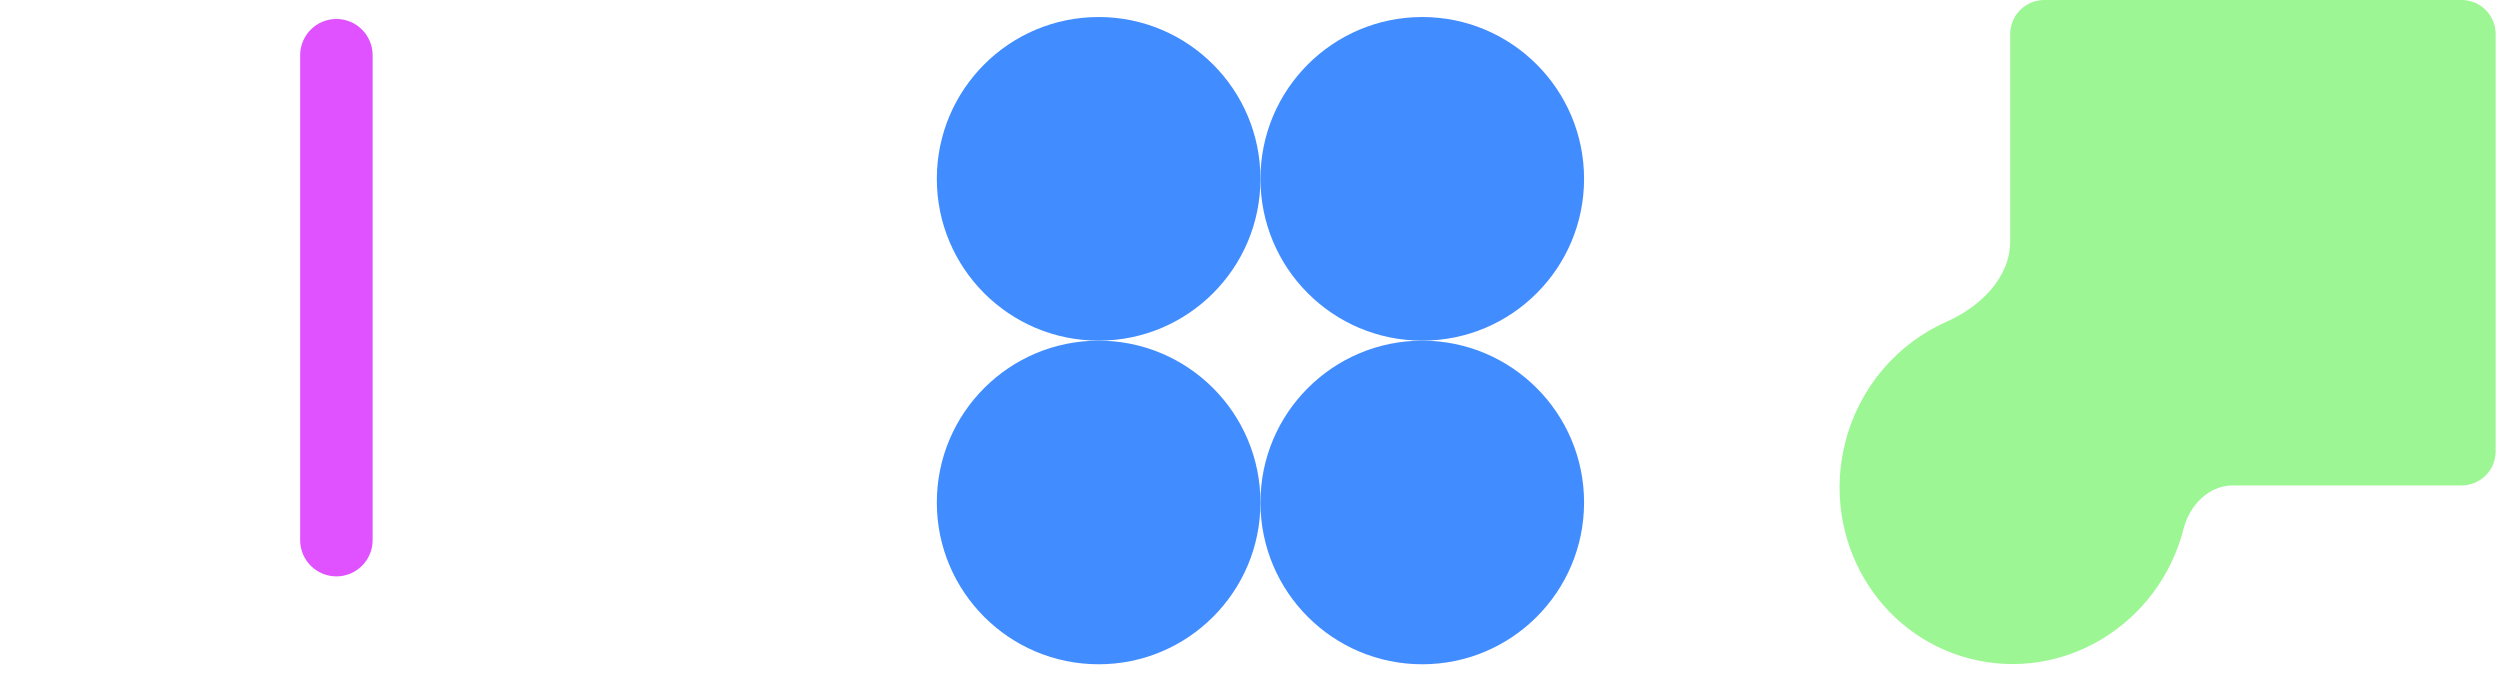
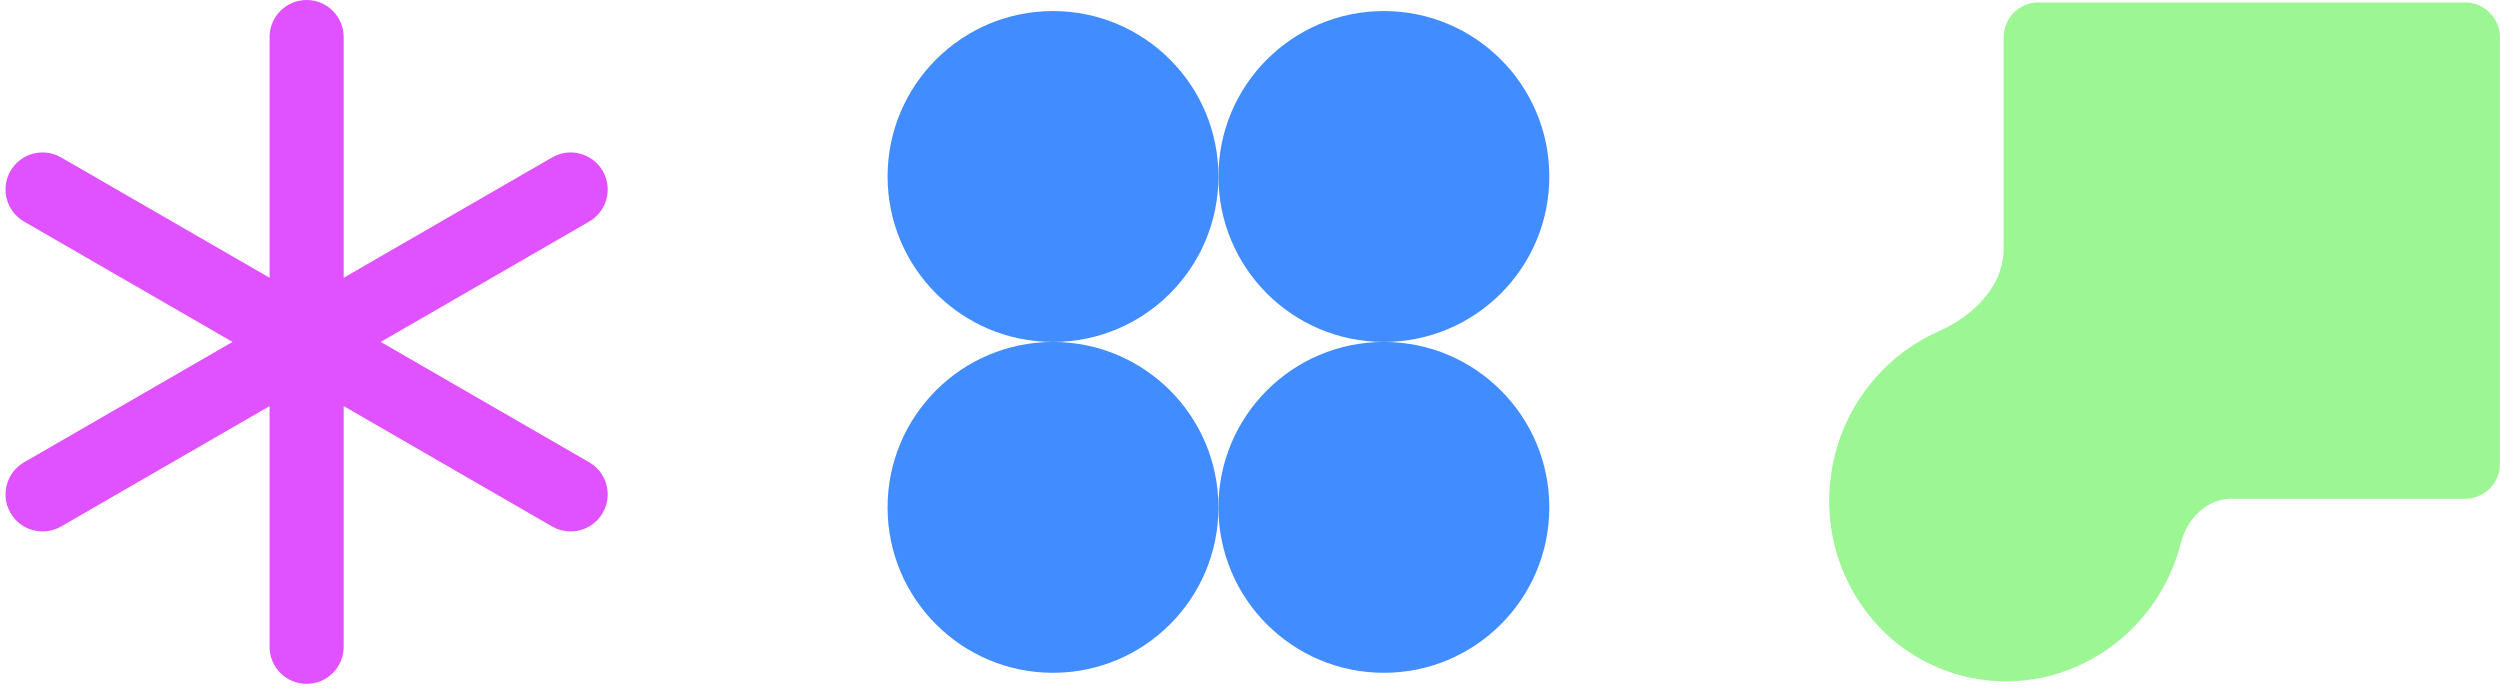
- <svg xmlns="http://www.w3.org/2000/svg" xmlns:xlink="http://www.w3.org/1999/xlink" width="137" height="38" viewBox="0 0 137 38" fill="none">
-   <path d="M134.895 0C135.926 0 136.762 0.835 136.762 1.866V24.735C136.762 25.766 135.926 26.602 134.895 26.602H122.362C121.039 26.602 119.991 27.681 119.664 28.963C118.329 34.208 113.095 37.403 107.975 36.1C102.854 34.796 99.786 29.488 101.121 24.242C101.903 21.171 104.022 18.802 106.672 17.629C108.509 16.815 110.159 15.23 110.159 13.22V1.866C110.16 0.835 110.996 0 112.026 0H134.895Z" fill="#9CF694" />
-   <circle cx="60.205" cy="9.8" r="8.867" fill="#418CFF" />
-   <circle cx="77.94" cy="9.8" r="8.867" fill="#418CFF" />
-   <circle cx="77.94" cy="27.535" r="8.867" fill="#418CFF" />
-   <circle cx="60.205" cy="27.535" r="8.867" fill="#418CFF" />
-   <g id="Repeat group 1_inner" data-figma-trr="r6u0.2-0f">
-     <rect x="16.449" y="1.04" width="3.971" height="30.546" rx="1.986" fill="#E052FF" />
-   </g>
-   <use xlink:href="#Repeat%20group%201_inner" transform="translate(25.1825 -6.74764) rotate(60)" />
-   <use xlink:href="#Repeat%20group%201_inner" transform="translate(43.6174 11.6873) rotate(120)" />
-   <use xlink:href="#Repeat%20group%201_inner" transform="translate(36.8698 36.8698) rotate(-180)" />
-   <use xlink:href="#Repeat%20group%201_inner" transform="translate(11.6872 43.6174) rotate(-120)" />
-   <use xlink:href="#Repeat%20group%201_inner" transform="translate(-6.74764 25.1825) rotate(-60)" />
+ <svg xmlns="http://www.w3.org/2000/svg" width="134" height="37" viewBox="0 0 134 37" fill="none">
+   <path d="M16.435 0C17.532 0 18.42 0.889 18.421 1.985V14.888L29.594 8.438C30.544 7.889 31.759 8.214 32.307 9.164C32.855 10.114 32.53 11.328 31.581 11.876L26.297 14.926C26.294 14.927 26.292 14.929 26.29 14.931L20.406 18.327L31.581 24.779C32.53 25.328 32.855 26.542 32.307 27.491C31.759 28.441 30.544 28.767 29.594 28.219L18.421 21.767V34.67C18.421 35.766 17.532 36.655 16.435 36.655C15.339 36.655 14.449 35.767 14.449 34.67V21.767L3.275 28.219C2.325 28.767 1.11 28.441 0.562 27.491C0.014 26.542 0.34 25.328 1.29 24.779L6.571 21.73C6.574 21.728 6.577 21.726 6.58 21.725L12.463 18.327L6.58 14.931C6.577 14.929 6.575 14.927 6.572 14.926L1.29 11.876C0.34 11.328 0.014 10.114 0.562 9.164C1.11 8.214 2.325 7.889 3.275 8.438L14.449 14.888V1.985C14.449 0.889 15.339 0 16.435 0Z" fill="#E052FF" />
+   <path d="M65.308 9.46C65.308 14.358 61.338 18.328 56.441 18.328C51.544 18.328 47.574 14.358 47.574 9.46C47.574 4.563 51.544 0.593 56.441 0.593C61.338 0.593 65.308 4.563 65.308 9.46Z" fill="#418CFF" />
+   <path d="M83.043 9.46C83.043 14.358 79.073 18.328 74.176 18.328C69.278 18.328 65.308 14.358 65.308 9.46C65.308 4.563 69.278 0.593 74.176 0.593C79.073 0.593 83.043 4.563 83.043 9.46Z" fill="#418CFF" />
+   <path d="M83.043 27.195C83.043 32.092 79.073 36.062 74.176 36.062C69.278 36.062 65.308 32.092 65.308 27.195C65.308 22.298 69.278 18.328 74.176 18.328C79.073 18.328 83.043 22.298 83.043 27.195Z" fill="#418CFF" />
+   <path d="M65.308 27.195C65.308 32.092 61.338 36.062 56.441 36.062C51.544 36.062 47.574 32.092 47.574 27.195C47.574 22.298 51.544 18.328 56.441 18.328C61.338 18.328 65.308 22.298 65.308 27.195Z" fill="#418CFF" />
+   <path d="M132.129 0.132C133.16 0.132 133.996 0.968 133.996 1.998V24.868C133.996 25.898 133.16 26.734 132.129 26.734H119.596C118.273 26.734 117.225 27.813 116.898 29.095C115.563 34.34 110.329 37.535 105.209 36.232C100.089 34.928 97.02 29.62 98.355 24.374C99.138 21.303 101.256 18.935 103.906 17.761C105.744 16.948 107.394 15.362 107.394 13.352V1.998C107.394 0.968 108.23 0.132 109.261 0.132H132.129Z" fill="#9CF694" />
</svg>
